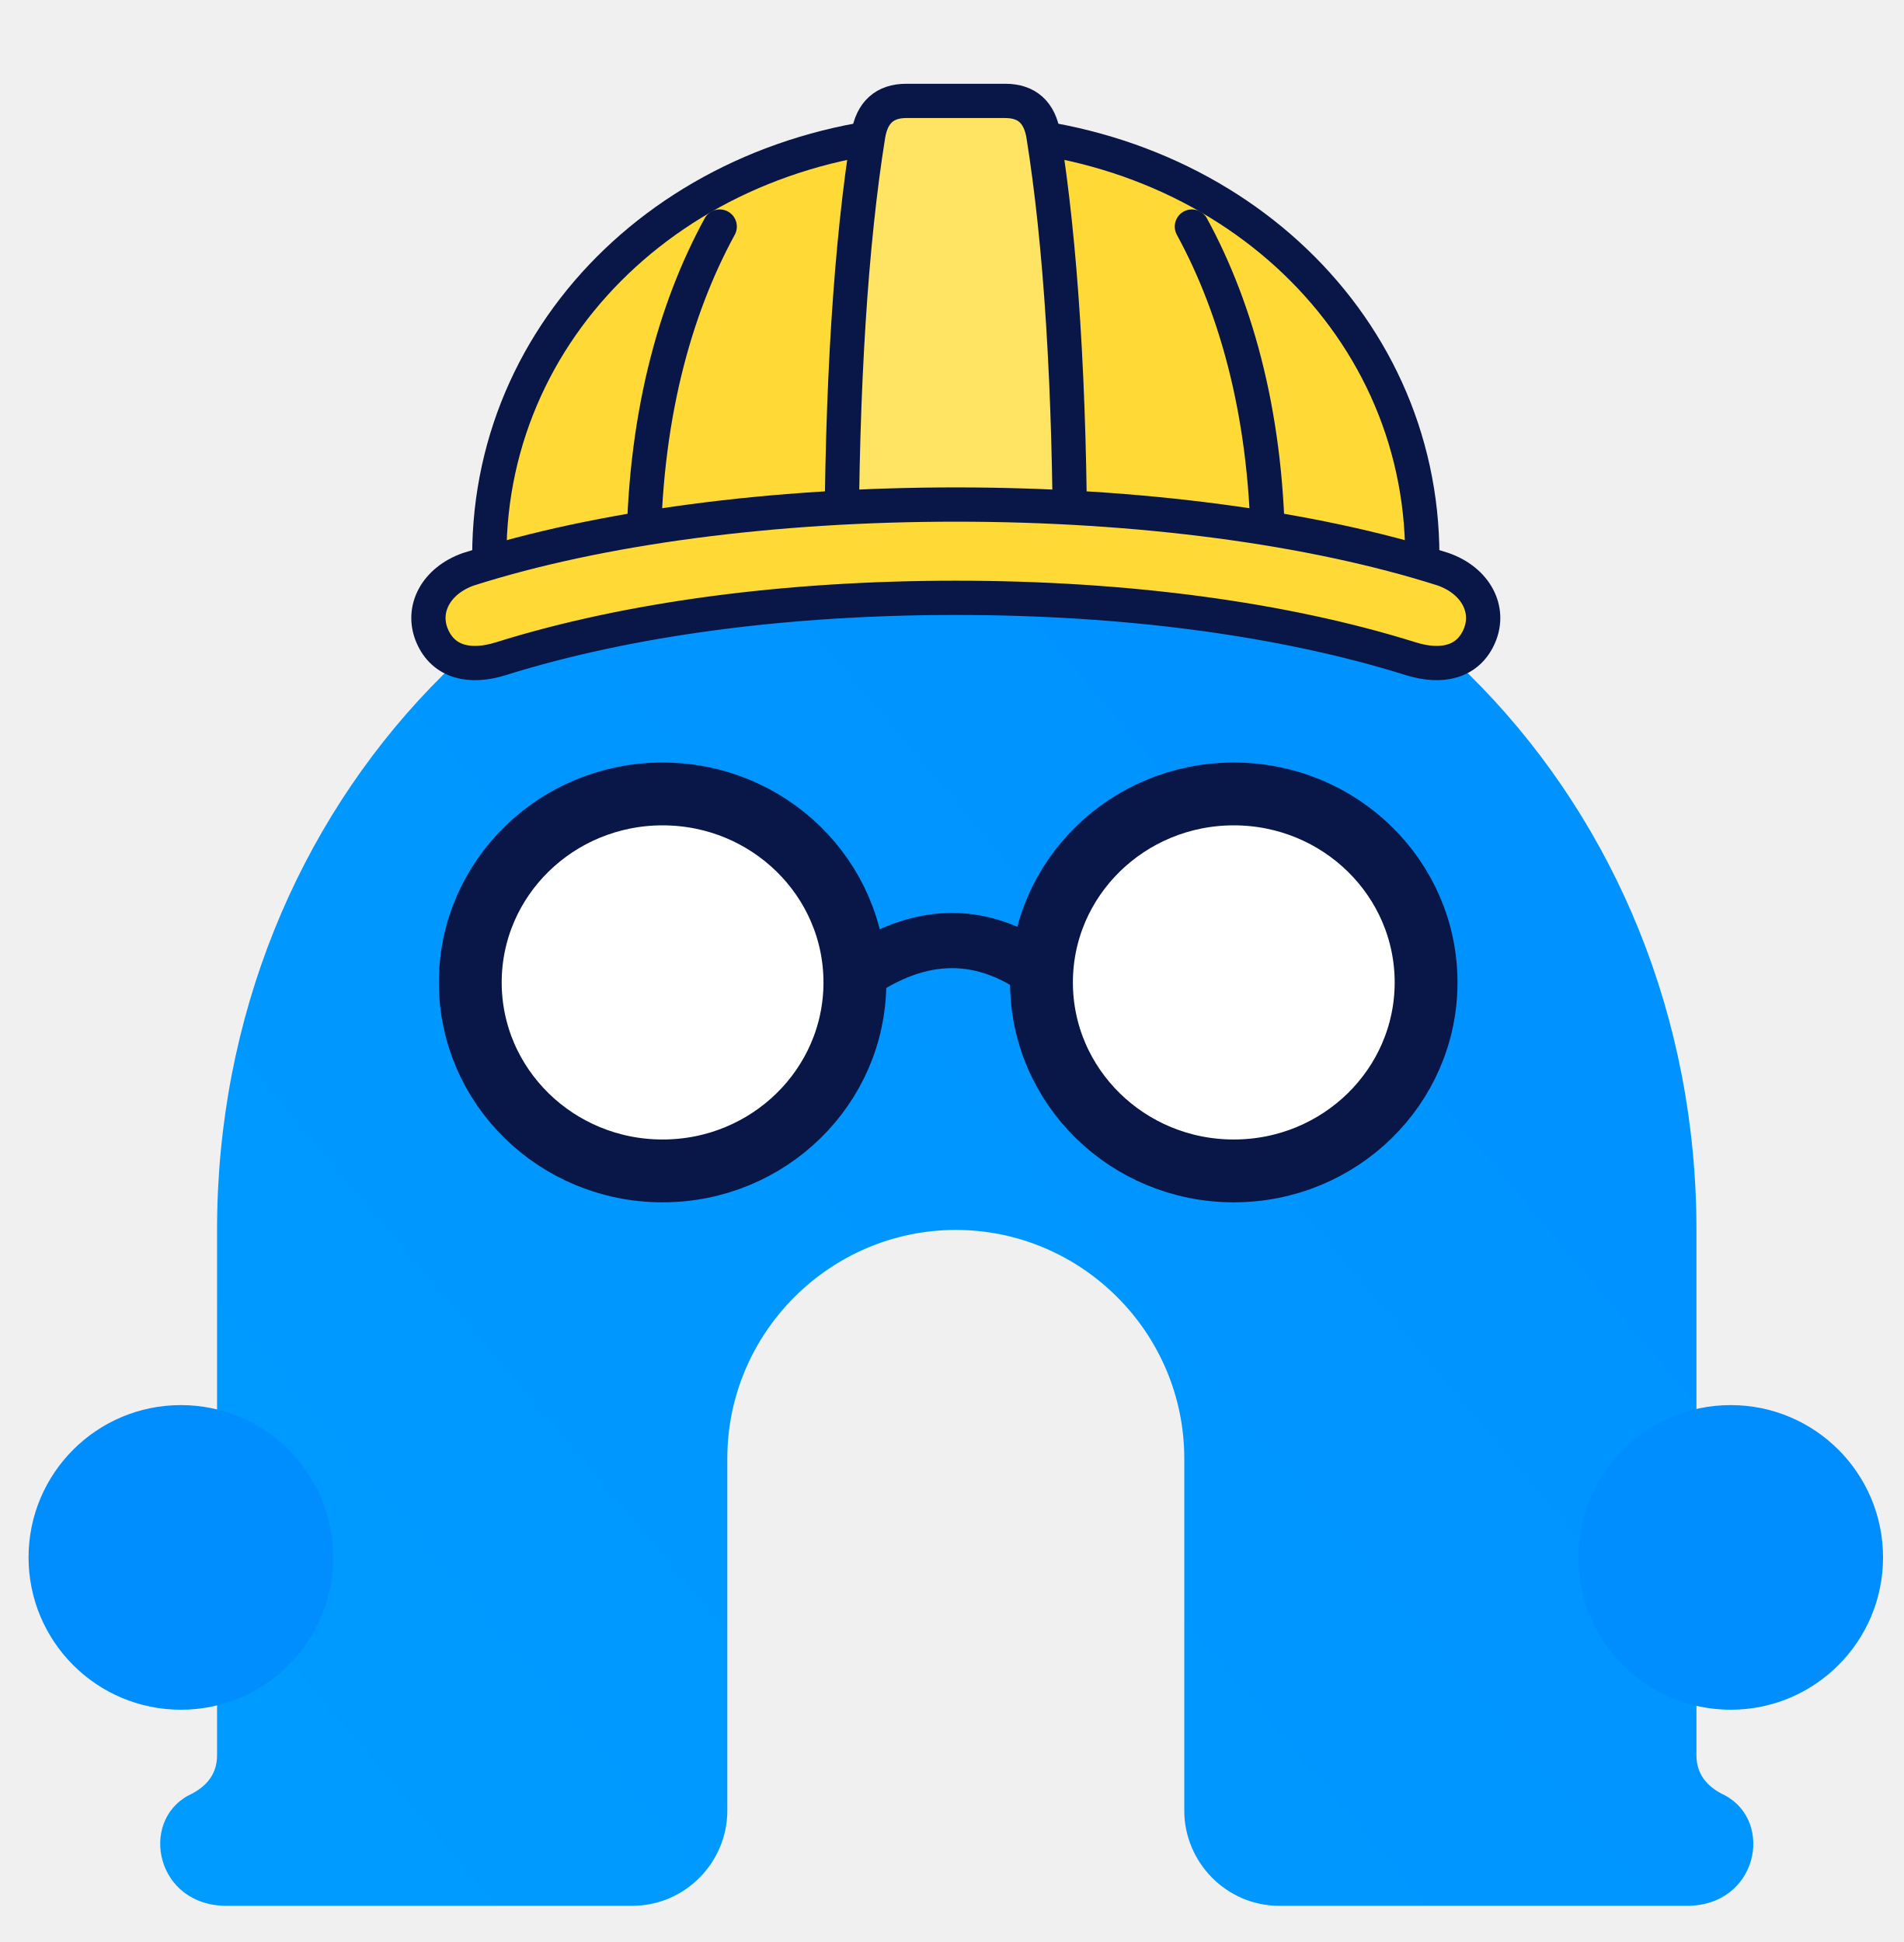
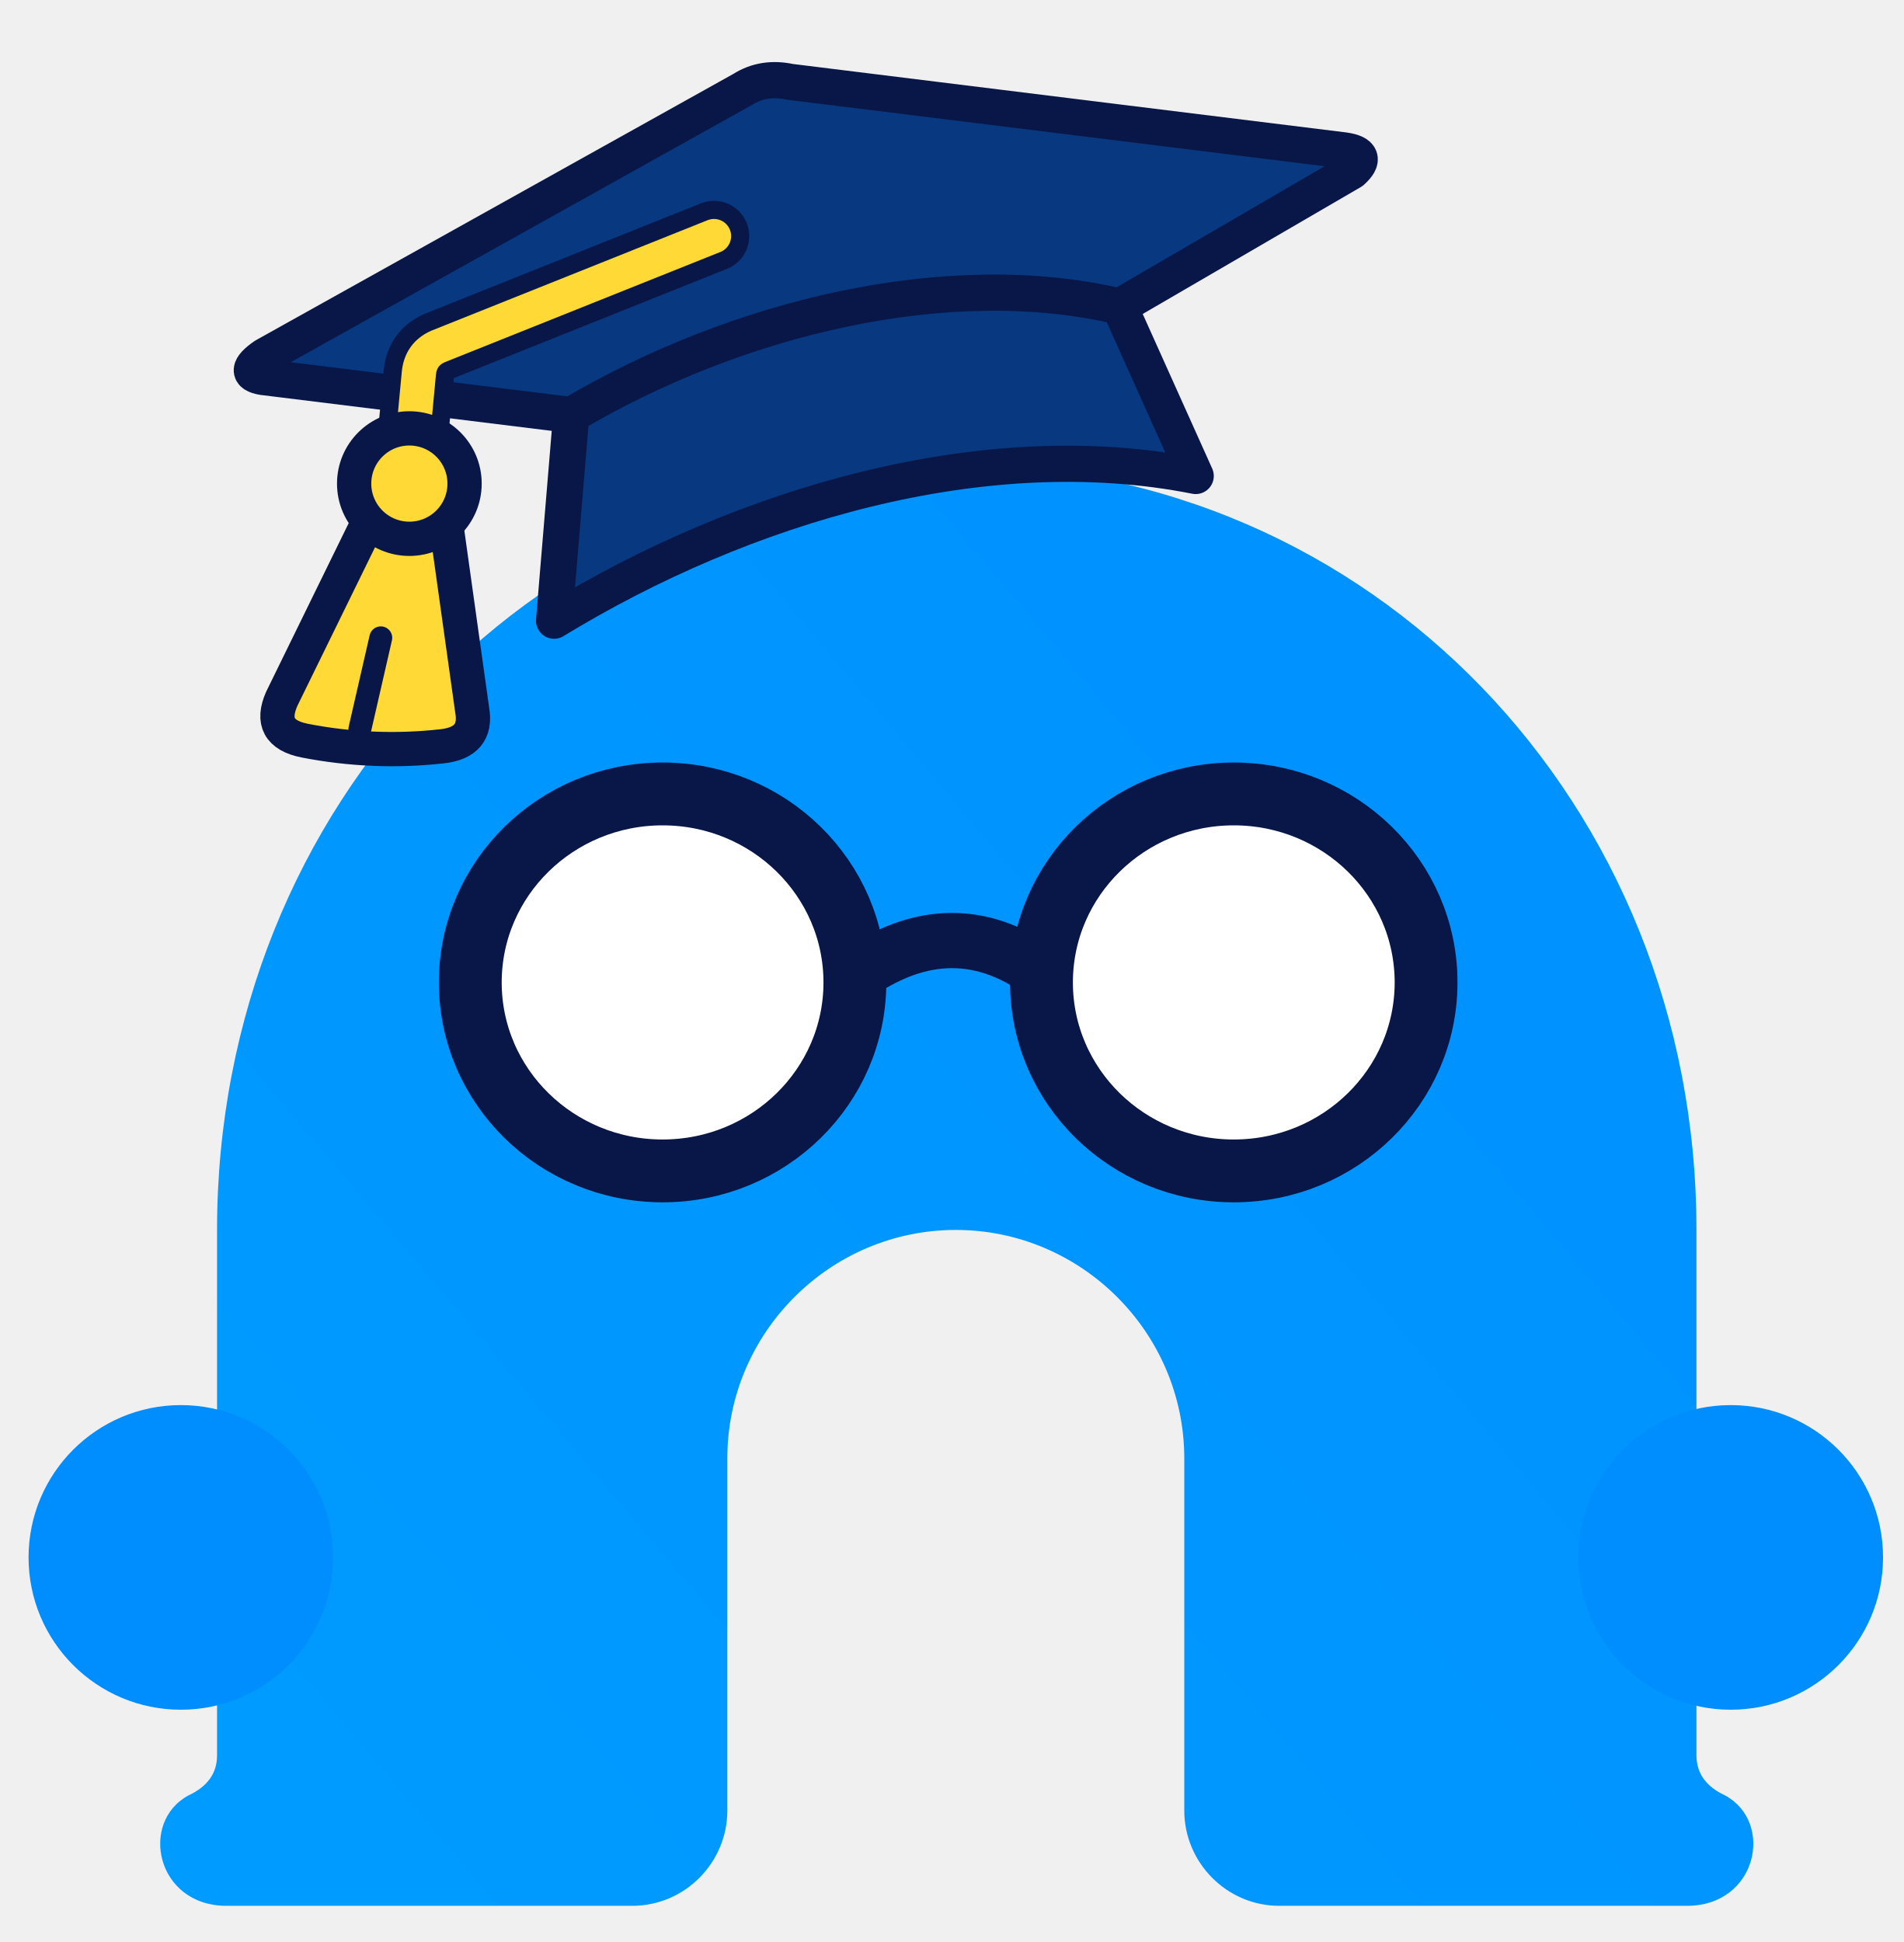
<svg xmlns="http://www.w3.org/2000/svg" width="1000" height="1020" viewBox="125 100 1000 1020" role="img" aria-labelledby="title">
  <defs>
    <linearGradient id="body" x1="240" y1="1000" x2="950" y2="400" gradientUnits="userSpaceOnUse">
      <stop stop-color="#009bff" />
      <stop offset="1" stop-color="#0091ff" />
    </linearGradient>
  </defs>
  <path fill="url(#body)" d="     M239 746     C239 522 409 344 627 344     C845 344 1016 522 1016 746     V1022     Q1016 1036 1031 1043     C1057 1057 1048 1101 1011 1101     H797     C769 1101 747 1078 747 1051     V866     C747 800 693 746 627 746     C561 746 507 800 507 866     V1051     C507 1078 485 1101 457 1101     H244     C207 1101 198 1057 224 1043     Q239 1036 239 1022Z" />
  <g fill="#008eff">
    <circle cx="220" cy="918" r="80" />
    <circle cx="1034" cy="918" r="80" />
  </g>
  <path d="M573 613Q626 575 675 613" fill="none" stroke="#081747" stroke-width="29" stroke-linecap="round" />
  <g fill="#fff" stroke="#081747" stroke-width="33">
    <ellipse cx="473" cy="616" rx="101" ry="99" />
    <ellipse cx="773" cy="616" rx="101" ry="99" />
  </g>
-   <g stroke="#081747" stroke-width="18" stroke-linecap="round" stroke-linejoin="round">
-     <path d="       M382 407       V392       C382 267 489 169 627 169       C765 169 872 267 872 392       V407Z" fill="#ffda36" />
-     <path d="M463 394C463 321 479 263 503 219              M791 394C791 321 775 263 751 219" fill="none" />
-     <path d="       M567 395       C567 303 572 227 581 171       Q584 153 601 153       H653       Q670 153 673 171       C682 227 687 303 687 395Z" fill="#ffe363" />
-     <path d="       M371 399       C440 377 531 365 627 365       C723 365 814 377 883 399       C900 405 908 420 902 434       C896 448 882 451 866 446       C799 425 716 414 627 414       C538 414 455 425 388 446       C372 451 358 448 352 434       C346 420 354 405 371 399Z" fill="#ffda36" />
+   <g fill="#073880" stroke="#081747" stroke-width="19" stroke-linejoin="round">
+     <path d="       M264 287L515 147       Q526 140 540 143       L831 179       Q845 181 835 190       L713 261L425 318L263 298       Q251 296 264 287Z" />
+     <path d="       M425 318       C513 266 624 240 713 261       L753 350       C642 328 516 365 416 426Z" />
  </g>
+   <path d="M500 224L355 282Q346 286 345 296L340 349" fill="none" stroke="#081747" stroke-width="37" stroke-linecap="round" stroke-linejoin="round" />
+   <path d="M500 224L355 282Q346 286 345 296L340 349" fill="none" stroke="#ffda36" stroke-width="18" stroke-linecap="round" stroke-linejoin="round" />
+   <path d="     M320 371     L273 467     Q265 485 285 489     Q321 496 357 492     Q376 490 373 473     L359 373Z" fill="#ffda36" stroke="#081747" stroke-width="18" stroke-linejoin="round" />
+   <path d="M325 435L314 483" fill="none" stroke="#081747" stroke-width="12" stroke-linecap="round" />
+   <circle cx="340" cy="354" r="29" fill="#ffda36" stroke="#081747" stroke-width="18" />
</svg>
